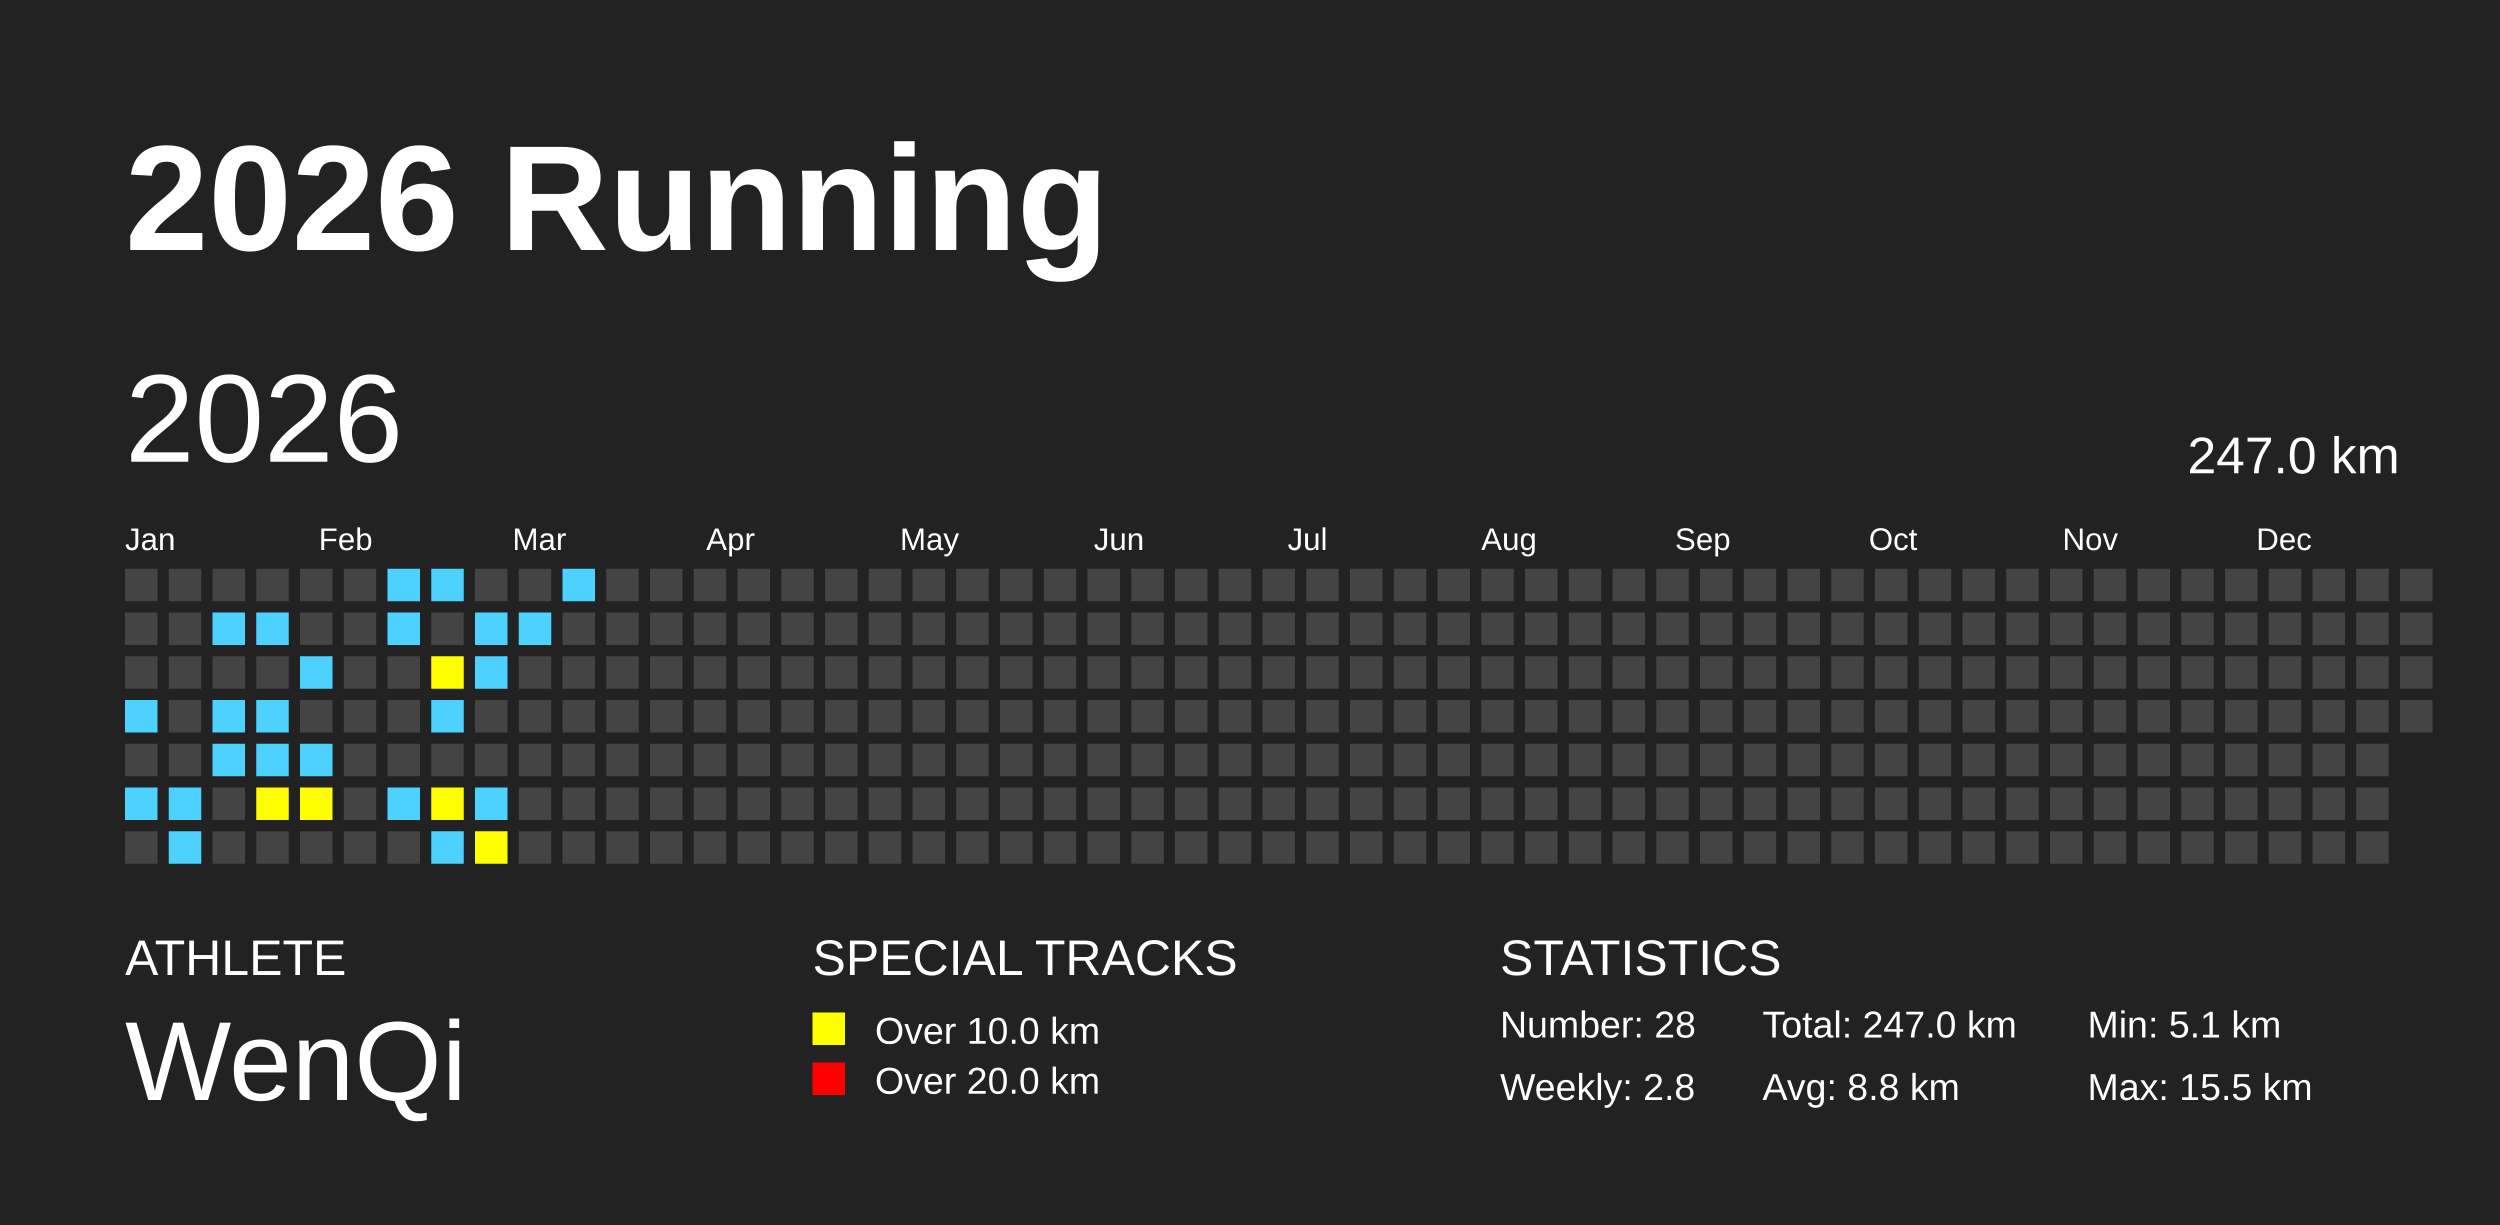
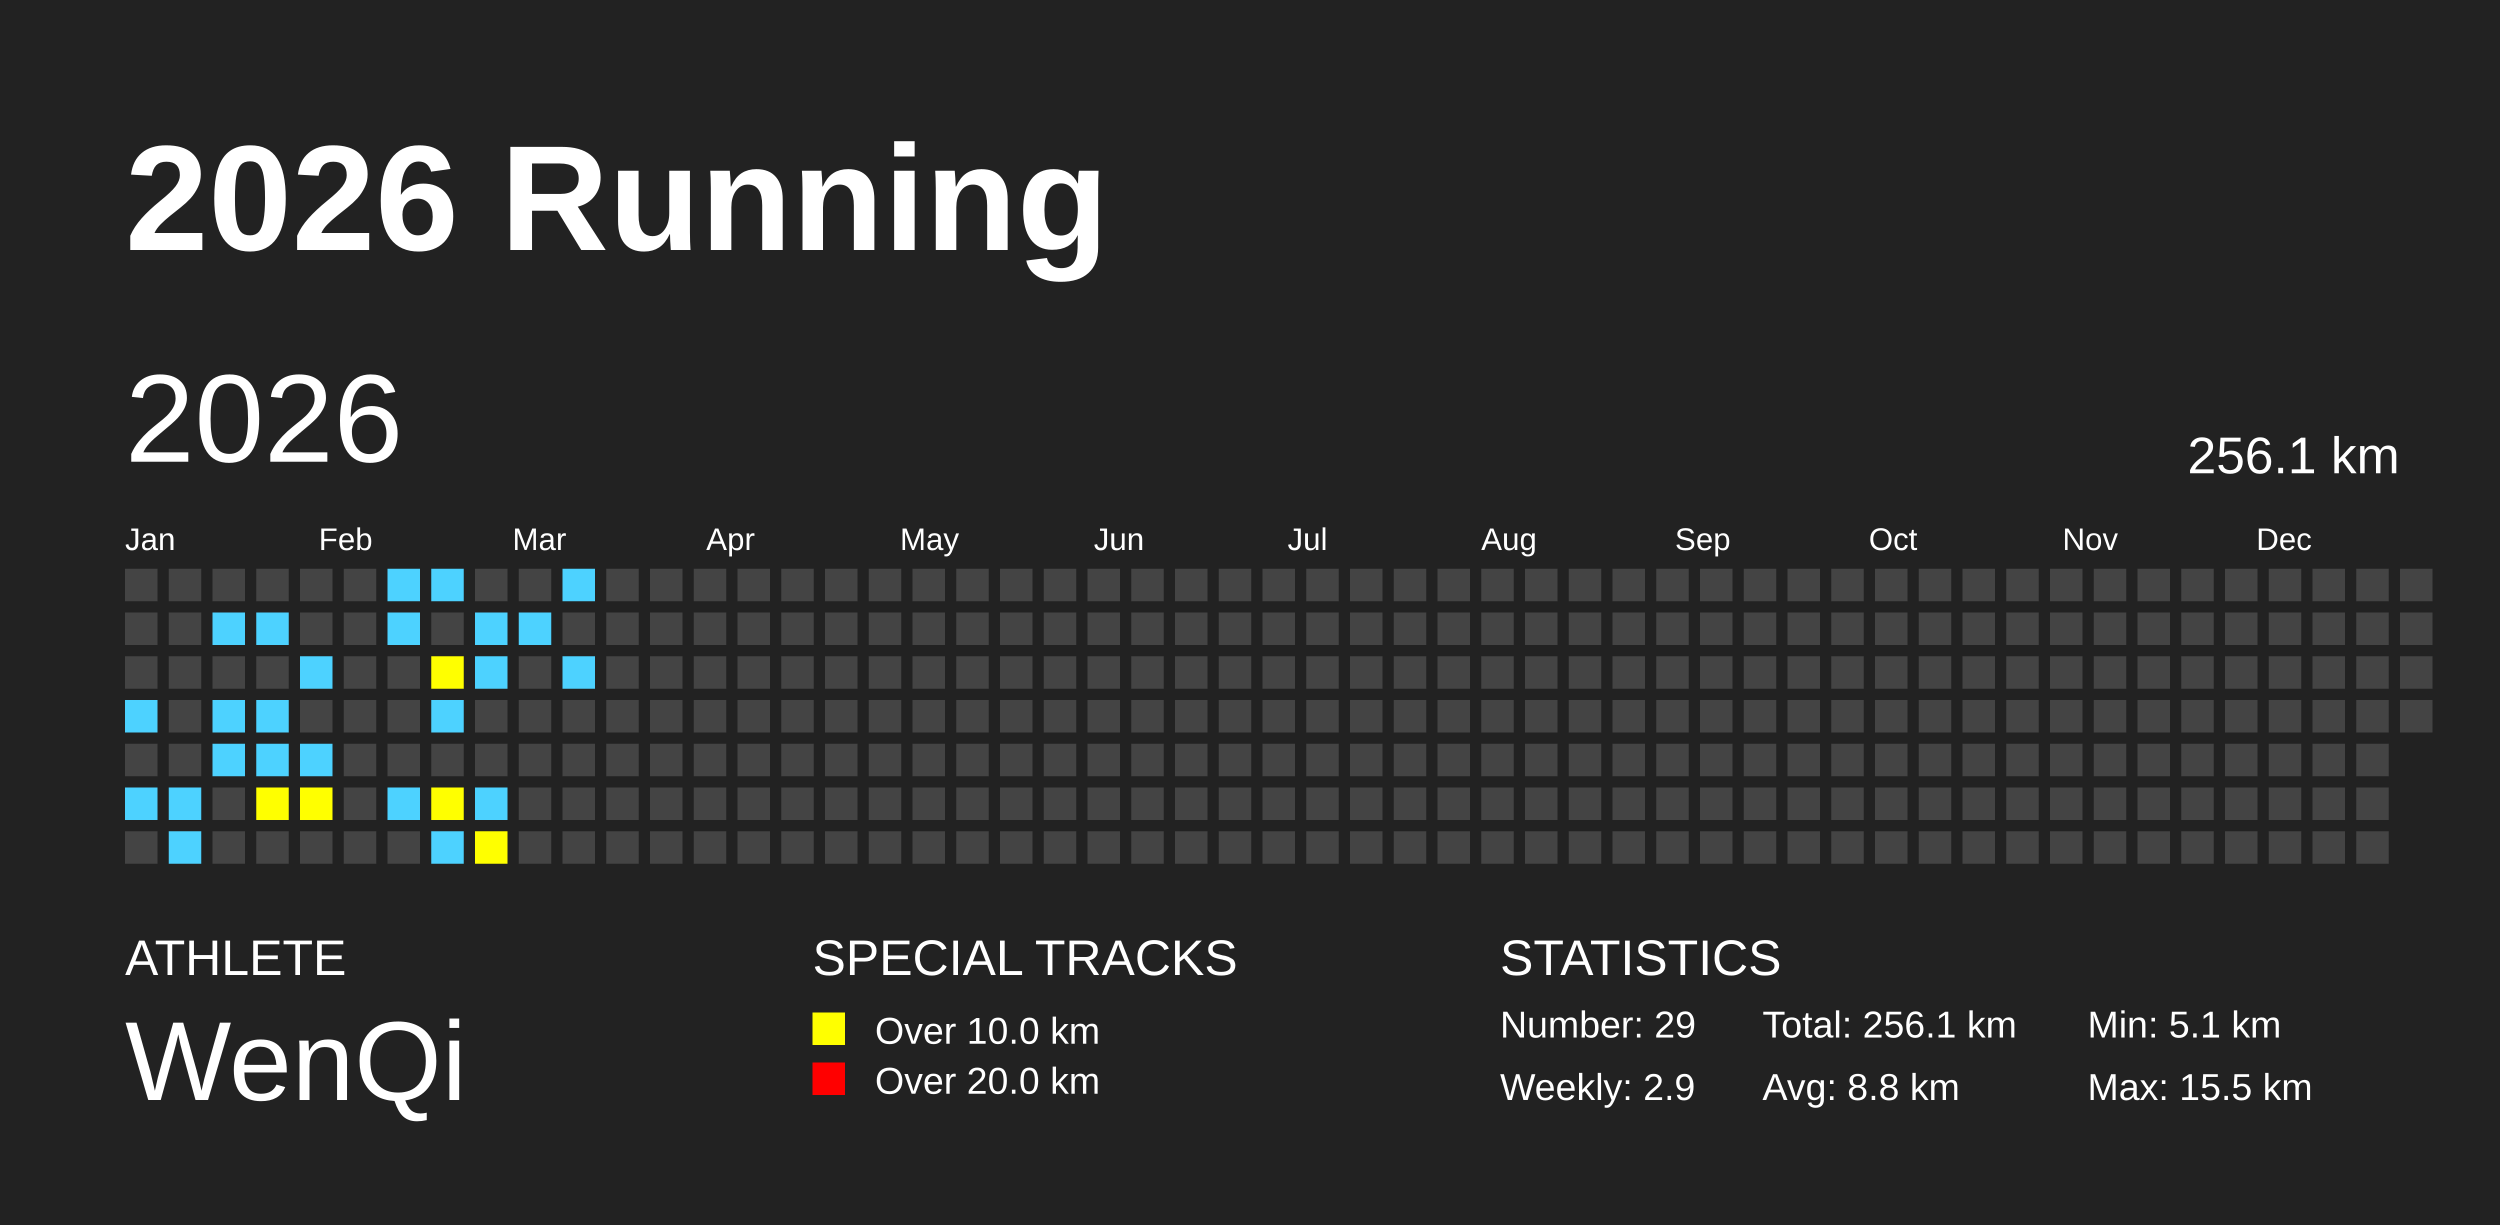
<svg xmlns="http://www.w3.org/2000/svg" baseProfile="full" height="98mm" version="1.1" viewBox="0,0,200,98" width="200mm">
  <defs />
  <rect fill="#222222" height="98" width="200" x="0" y="0" />
  <text fill="#FFFFFF" style="font-size:12px; font-family:Arial; font-weight:bold;" x="10" y="20">2026 Running</text>
  <text fill="#FFFFFF" style="font-size:4px; font-family:Arial" x="10" y="78">ATHLETE</text>
  <text fill="#FFFFFF" style="font-size:9px; font-family:Arial" x="10" y="88">WenQi</text>
  <text fill="#FFFFFF" style="font-size:4px; font-family:Arial" x="65" y="78">SPECIAL TRACKS</text>
  <rect fill="yellow" height="2.6" width="2.6" x="65" y="81" />
  <text fill="#FFFFFF" style="font-size:3px; font-family:Arial" x="70" y="83.5">Over 10.0 km</text>
  <rect fill="red" height="2.6" width="2.6" x="65" y="85" />
  <text fill="#FFFFFF" style="font-size:3px; font-family:Arial" x="70" y="87.5">Over 20.0 km</text>
  <text fill="#FFFFFF" style="font-size:4px; font-family:Arial" x="120" y="78">STATISTICS</text>
-   <text fill="#FFFFFF" style="font-size:3px; font-family:Arial" x="120" y="83">Number: 28</text>
-   <text fill="#FFFFFF" style="font-size:3px; font-family:Arial" x="120" y="88">Weekly: 2.8</text>
-   <text fill="#FFFFFF" style="font-size:3px; font-family:Arial" x="141" y="83">Total: 247.0 km</text>
+   <text fill="#FFFFFF" style="font-size:3px; font-family:Arial" x="120" y="83">Number: 29</text>
+   <text fill="#FFFFFF" style="font-size:3px; font-family:Arial" x="120" y="88">Weekly: 2.9</text>
+   <text fill="#FFFFFF" style="font-size:3px; font-family:Arial" x="141" y="83">Total: 256.1 km</text>
  <text fill="#FFFFFF" style="font-size:3px; font-family:Arial" x="141" y="88">Avg: 8.8 km</text>
  <text fill="#FFFFFF" style="font-size:3px; font-family:Arial" x="167" y="83">Min: 5.1 km</text>
  <text fill="#FFFFFF" style="font-size:3px; font-family:Arial" x="167" y="88">Max: 15.5 km</text>
  <text dominant-baseline="hanging" fill="#FFFFFF" style="font-size:10.0px; font-family:Arial;" x="10" y="30">2026</text>
-   <text dominant-baseline="hanging" fill="#FFFFFF" style="font-size:4.125px; font-family:Arial;" x="175" y="35">247.0 km</text>
+   <text dominant-baseline="hanging" fill="#FFFFFF" style="font-size:4.125px; font-family:Arial;" x="175" y="35">256.1 km</text>
  <text fill="#FFFFFF" style="font-size:2.5px; font-family:Arial" x="10.0" y="44">Jan</text>
  <text fill="#FFFFFF" style="font-size:2.5px; font-family:Arial" x="25.5" y="44">Feb</text>
  <text fill="#FFFFFF" style="font-size:2.5px; font-family:Arial" x="41.0" y="44">Mar</text>
  <text fill="#FFFFFF" style="font-size:2.5px; font-family:Arial" x="56.5" y="44">Apr</text>
  <text fill="#FFFFFF" style="font-size:2.5px; font-family:Arial" x="72.0" y="44">May</text>
  <text fill="#FFFFFF" style="font-size:2.5px; font-family:Arial" x="87.5" y="44">Jun</text>
  <text fill="#FFFFFF" style="font-size:2.5px; font-family:Arial" x="103.0" y="44">Jul</text>
  <text fill="#FFFFFF" style="font-size:2.5px; font-family:Arial" x="118.5" y="44">Aug</text>
  <text fill="#FFFFFF" style="font-size:2.5px; font-family:Arial" x="134.0" y="44">Sep</text>
  <text fill="#FFFFFF" style="font-size:2.5px; font-family:Arial" x="149.5" y="44">Oct</text>
  <text fill="#FFFFFF" style="font-size:2.5px; font-family:Arial" x="165.0" y="44">Nov</text>
  <text fill="#FFFFFF" style="font-size:2.5px; font-family:Arial" x="180.5" y="44">Dec</text>
  <rect fill="#444444" height="2.6" width="2.6" x="10.0" y="45.5" />
  <rect fill="#444444" height="2.6" width="2.6" x="10.0" y="49.0" />
  <rect fill="#444444" height="2.6" width="2.6" x="10.0" y="52.5" />
  <rect fill="#4DD2FF" height="2.6" width="2.6" x="10.0" y="56.0" />
  <rect fill="#444444" height="2.6" width="2.6" x="10.0" y="59.5" />
  <rect fill="#4DD2FF" height="2.6" width="2.6" x="10.0" y="63.0" />
  <rect fill="#444444" height="2.6" width="2.6" x="10.0" y="66.5" />
  <rect fill="#444444" height="2.6" width="2.6" x="13.5" y="45.5" />
  <rect fill="#444444" height="2.6" width="2.6" x="13.5" y="49.0" />
  <rect fill="#444444" height="2.6" width="2.6" x="13.5" y="52.5" />
  <rect fill="#444444" height="2.6" width="2.6" x="13.5" y="56.0" />
  <rect fill="#444444" height="2.6" width="2.6" x="13.5" y="59.5" />
  <rect fill="#4DD2FF" height="2.6" width="2.6" x="13.5" y="63.0" />
  <rect fill="#4DD2FF" height="2.6" width="2.6" x="13.5" y="66.5" />
  <rect fill="#444444" height="2.6" width="2.6" x="17.0" y="45.5" />
  <rect fill="#4DD2FF" height="2.6" width="2.6" x="17.0" y="49.0" />
  <rect fill="#444444" height="2.6" width="2.6" x="17.0" y="52.5" />
  <rect fill="#4DD2FF" height="2.6" width="2.6" x="17.0" y="56.0" />
  <rect fill="#4DD2FF" height="2.6" width="2.6" x="17.0" y="59.5" />
  <rect fill="#444444" height="2.6" width="2.6" x="17.0" y="63.0" />
  <rect fill="#444444" height="2.6" width="2.6" x="17.0" y="66.5" />
  <rect fill="#444444" height="2.6" width="2.6" x="20.5" y="45.5" />
  <rect fill="#4DD2FF" height="2.6" width="2.6" x="20.5" y="49.0" />
  <rect fill="#444444" height="2.6" width="2.6" x="20.5" y="52.5" />
  <rect fill="#4DD2FF" height="2.6" width="2.6" x="20.5" y="56.0" />
  <rect fill="#4DD2FF" height="2.6" width="2.6" x="20.5" y="59.5" />
  <rect fill="yellow" height="2.6" width="2.6" x="20.5" y="63.0" />
  <rect fill="#444444" height="2.6" width="2.6" x="20.5" y="66.5" />
  <rect fill="#444444" height="2.6" width="2.6" x="24.0" y="45.5" />
  <rect fill="#444444" height="2.6" width="2.6" x="24.0" y="49.0" />
  <rect fill="#4DD2FF" height="2.6" width="2.6" x="24.0" y="52.5" />
  <rect fill="#444444" height="2.6" width="2.6" x="24.0" y="56.0" />
  <rect fill="#4DD2FF" height="2.6" width="2.6" x="24.0" y="59.5" />
  <rect fill="yellow" height="2.6" width="2.6" x="24.0" y="63.0" />
  <rect fill="#444444" height="2.6" width="2.6" x="24.0" y="66.5" />
  <rect fill="#444444" height="2.6" width="2.6" x="27.5" y="45.5" />
  <rect fill="#444444" height="2.6" width="2.6" x="27.5" y="49.0" />
  <rect fill="#444444" height="2.6" width="2.6" x="27.5" y="52.5" />
  <rect fill="#444444" height="2.6" width="2.6" x="27.5" y="56.0" />
  <rect fill="#444444" height="2.6" width="2.6" x="27.5" y="59.5" />
  <rect fill="#444444" height="2.6" width="2.6" x="27.5" y="63.0" />
  <rect fill="#444444" height="2.6" width="2.6" x="27.5" y="66.5" />
  <rect fill="#4DD2FF" height="2.6" width="2.6" x="31.0" y="45.5" />
  <rect fill="#4DD2FF" height="2.6" width="2.6" x="31.0" y="49.0" />
  <rect fill="#444444" height="2.6" width="2.6" x="31.0" y="52.5" />
  <rect fill="#444444" height="2.6" width="2.6" x="31.0" y="56.0" />
  <rect fill="#444444" height="2.6" width="2.6" x="31.0" y="59.5" />
  <rect fill="#4DD2FF" height="2.6" width="2.6" x="31.0" y="63.0" />
  <rect fill="#444444" height="2.6" width="2.6" x="31.0" y="66.5" />
  <rect fill="#4DD2FF" height="2.6" width="2.6" x="34.5" y="45.5" />
  <rect fill="#444444" height="2.6" width="2.6" x="34.5" y="49.0" />
  <rect fill="yellow" height="2.6" width="2.6" x="34.5" y="52.5" />
  <rect fill="#4DD2FF" height="2.6" width="2.6" x="34.5" y="56.0" />
  <rect fill="#444444" height="2.6" width="2.6" x="34.5" y="59.5" />
  <rect fill="yellow" height="2.6" width="2.6" x="34.5" y="63.0" />
  <rect fill="#4DD2FF" height="2.6" width="2.6" x="34.5" y="66.5" />
  <rect fill="#444444" height="2.6" width="2.6" x="38.0" y="45.5" />
  <rect fill="#4DD2FF" height="2.6" width="2.6" x="38.0" y="49.0" />
  <rect fill="#4DD2FF" height="2.6" width="2.6" x="38.0" y="52.5" />
  <rect fill="#444444" height="2.6" width="2.6" x="38.0" y="56.0" />
  <rect fill="#444444" height="2.6" width="2.6" x="38.0" y="59.5" />
  <rect fill="#4DD2FF" height="2.6" width="2.6" x="38.0" y="63.0" />
  <rect fill="yellow" height="2.6" width="2.6" x="38.0" y="66.5" />
  <rect fill="#444444" height="2.6" width="2.6" x="41.5" y="45.5" />
  <rect fill="#4DD2FF" height="2.6" width="2.6" x="41.5" y="49.0" />
  <rect fill="#444444" height="2.6" width="2.6" x="41.5" y="52.5" />
  <rect fill="#444444" height="2.6" width="2.6" x="41.5" y="56.0" />
  <rect fill="#444444" height="2.6" width="2.6" x="41.5" y="59.5" />
  <rect fill="#444444" height="2.6" width="2.6" x="41.5" y="63.0" />
  <rect fill="#444444" height="2.6" width="2.6" x="41.5" y="66.5" />
  <rect fill="#4DD2FF" height="2.6" width="2.6" x="45.0" y="45.5" />
  <rect fill="#444444" height="2.6" width="2.6" x="45.0" y="49.0" />
-   <rect fill="#444444" height="2.6" width="2.6" x="45.0" y="52.5" />
+   <rect fill="#4DD2FF" height="2.6" width="2.6" x="45.0" y="52.5" />
  <rect fill="#444444" height="2.6" width="2.6" x="45.0" y="56.0" />
  <rect fill="#444444" height="2.6" width="2.6" x="45.0" y="59.5" />
  <rect fill="#444444" height="2.6" width="2.6" x="45.0" y="63.0" />
  <rect fill="#444444" height="2.6" width="2.6" x="45.0" y="66.5" />
  <rect fill="#444444" height="2.6" width="2.6" x="48.5" y="45.5" />
  <rect fill="#444444" height="2.6" width="2.6" x="48.5" y="49.0" />
  <rect fill="#444444" height="2.6" width="2.6" x="48.5" y="52.5" />
  <rect fill="#444444" height="2.6" width="2.6" x="48.5" y="56.0" />
  <rect fill="#444444" height="2.6" width="2.6" x="48.5" y="59.5" />
  <rect fill="#444444" height="2.6" width="2.6" x="48.5" y="63.0" />
  <rect fill="#444444" height="2.6" width="2.6" x="48.5" y="66.5" />
  <rect fill="#444444" height="2.6" width="2.6" x="52.0" y="45.5" />
  <rect fill="#444444" height="2.6" width="2.6" x="52.0" y="49.0" />
  <rect fill="#444444" height="2.6" width="2.6" x="52.0" y="52.5" />
  <rect fill="#444444" height="2.6" width="2.6" x="52.0" y="56.0" />
  <rect fill="#444444" height="2.6" width="2.6" x="52.0" y="59.5" />
  <rect fill="#444444" height="2.6" width="2.6" x="52.0" y="63.0" />
  <rect fill="#444444" height="2.6" width="2.6" x="52.0" y="66.5" />
  <rect fill="#444444" height="2.6" width="2.6" x="55.5" y="45.5" />
  <rect fill="#444444" height="2.6" width="2.6" x="55.5" y="49.0" />
  <rect fill="#444444" height="2.6" width="2.6" x="55.5" y="52.5" />
  <rect fill="#444444" height="2.6" width="2.6" x="55.5" y="56.0" />
  <rect fill="#444444" height="2.6" width="2.6" x="55.5" y="59.5" />
  <rect fill="#444444" height="2.6" width="2.6" x="55.5" y="63.0" />
  <rect fill="#444444" height="2.6" width="2.6" x="55.5" y="66.5" />
  <rect fill="#444444" height="2.6" width="2.6" x="59.0" y="45.5" />
  <rect fill="#444444" height="2.6" width="2.6" x="59.0" y="49.0" />
  <rect fill="#444444" height="2.6" width="2.6" x="59.0" y="52.5" />
  <rect fill="#444444" height="2.6" width="2.6" x="59.0" y="56.0" />
  <rect fill="#444444" height="2.6" width="2.6" x="59.0" y="59.5" />
  <rect fill="#444444" height="2.6" width="2.6" x="59.0" y="63.0" />
  <rect fill="#444444" height="2.6" width="2.6" x="59.0" y="66.5" />
  <rect fill="#444444" height="2.6" width="2.6" x="62.5" y="45.5" />
  <rect fill="#444444" height="2.6" width="2.6" x="62.5" y="49.0" />
  <rect fill="#444444" height="2.6" width="2.6" x="62.5" y="52.5" />
  <rect fill="#444444" height="2.6" width="2.6" x="62.5" y="56.0" />
  <rect fill="#444444" height="2.6" width="2.6" x="62.5" y="59.5" />
  <rect fill="#444444" height="2.6" width="2.6" x="62.5" y="63.0" />
  <rect fill="#444444" height="2.6" width="2.6" x="62.5" y="66.5" />
  <rect fill="#444444" height="2.6" width="2.6" x="66.0" y="45.5" />
  <rect fill="#444444" height="2.6" width="2.6" x="66.0" y="49.0" />
  <rect fill="#444444" height="2.6" width="2.6" x="66.0" y="52.5" />
  <rect fill="#444444" height="2.6" width="2.6" x="66.0" y="56.0" />
  <rect fill="#444444" height="2.6" width="2.6" x="66.0" y="59.5" />
  <rect fill="#444444" height="2.6" width="2.6" x="66.0" y="63.0" />
  <rect fill="#444444" height="2.6" width="2.6" x="66.0" y="66.5" />
  <rect fill="#444444" height="2.6" width="2.6" x="69.5" y="45.5" />
  <rect fill="#444444" height="2.6" width="2.6" x="69.5" y="49.0" />
  <rect fill="#444444" height="2.6" width="2.6" x="69.5" y="52.5" />
  <rect fill="#444444" height="2.6" width="2.6" x="69.5" y="56.0" />
  <rect fill="#444444" height="2.6" width="2.6" x="69.5" y="59.5" />
  <rect fill="#444444" height="2.6" width="2.6" x="69.5" y="63.0" />
  <rect fill="#444444" height="2.6" width="2.6" x="69.5" y="66.5" />
  <rect fill="#444444" height="2.6" width="2.6" x="73.0" y="45.5" />
  <rect fill="#444444" height="2.6" width="2.6" x="73.0" y="49.0" />
  <rect fill="#444444" height="2.6" width="2.6" x="73.0" y="52.5" />
  <rect fill="#444444" height="2.6" width="2.6" x="73.0" y="56.0" />
  <rect fill="#444444" height="2.6" width="2.6" x="73.0" y="59.5" />
  <rect fill="#444444" height="2.6" width="2.6" x="73.0" y="63.0" />
  <rect fill="#444444" height="2.6" width="2.6" x="73.0" y="66.5" />
  <rect fill="#444444" height="2.6" width="2.6" x="76.5" y="45.5" />
  <rect fill="#444444" height="2.6" width="2.6" x="76.5" y="49.0" />
  <rect fill="#444444" height="2.6" width="2.6" x="76.5" y="52.5" />
  <rect fill="#444444" height="2.6" width="2.6" x="76.5" y="56.0" />
  <rect fill="#444444" height="2.6" width="2.6" x="76.5" y="59.5" />
  <rect fill="#444444" height="2.6" width="2.6" x="76.5" y="63.0" />
  <rect fill="#444444" height="2.6" width="2.6" x="76.5" y="66.5" />
  <rect fill="#444444" height="2.6" width="2.6" x="80.0" y="45.5" />
  <rect fill="#444444" height="2.6" width="2.6" x="80.0" y="49.0" />
  <rect fill="#444444" height="2.6" width="2.6" x="80.0" y="52.5" />
  <rect fill="#444444" height="2.6" width="2.6" x="80.0" y="56.0" />
  <rect fill="#444444" height="2.6" width="2.6" x="80.0" y="59.5" />
  <rect fill="#444444" height="2.6" width="2.6" x="80.0" y="63.0" />
  <rect fill="#444444" height="2.6" width="2.6" x="80.0" y="66.5" />
  <rect fill="#444444" height="2.6" width="2.6" x="83.5" y="45.5" />
  <rect fill="#444444" height="2.6" width="2.6" x="83.5" y="49.0" />
  <rect fill="#444444" height="2.6" width="2.6" x="83.5" y="52.5" />
  <rect fill="#444444" height="2.6" width="2.6" x="83.5" y="56.0" />
  <rect fill="#444444" height="2.6" width="2.6" x="83.5" y="59.5" />
  <rect fill="#444444" height="2.6" width="2.6" x="83.5" y="63.0" />
  <rect fill="#444444" height="2.6" width="2.6" x="83.5" y="66.5" />
  <rect fill="#444444" height="2.6" width="2.6" x="87.0" y="45.5" />
  <rect fill="#444444" height="2.6" width="2.6" x="87.0" y="49.0" />
  <rect fill="#444444" height="2.6" width="2.6" x="87.0" y="52.5" />
  <rect fill="#444444" height="2.6" width="2.6" x="87.0" y="56.0" />
  <rect fill="#444444" height="2.6" width="2.6" x="87.0" y="59.5" />
  <rect fill="#444444" height="2.6" width="2.6" x="87.0" y="63.0" />
  <rect fill="#444444" height="2.6" width="2.6" x="87.0" y="66.5" />
  <rect fill="#444444" height="2.6" width="2.6" x="90.5" y="45.5" />
  <rect fill="#444444" height="2.6" width="2.6" x="90.5" y="49.0" />
  <rect fill="#444444" height="2.6" width="2.6" x="90.5" y="52.5" />
  <rect fill="#444444" height="2.6" width="2.6" x="90.5" y="56.0" />
  <rect fill="#444444" height="2.6" width="2.6" x="90.5" y="59.5" />
  <rect fill="#444444" height="2.6" width="2.6" x="90.5" y="63.0" />
  <rect fill="#444444" height="2.6" width="2.6" x="90.5" y="66.5" />
  <rect fill="#444444" height="2.6" width="2.6" x="94.0" y="45.5" />
  <rect fill="#444444" height="2.6" width="2.6" x="94.0" y="49.0" />
  <rect fill="#444444" height="2.6" width="2.6" x="94.0" y="52.5" />
  <rect fill="#444444" height="2.6" width="2.6" x="94.0" y="56.0" />
  <rect fill="#444444" height="2.6" width="2.6" x="94.0" y="59.5" />
  <rect fill="#444444" height="2.6" width="2.6" x="94.0" y="63.0" />
  <rect fill="#444444" height="2.6" width="2.6" x="94.0" y="66.5" />
  <rect fill="#444444" height="2.6" width="2.6" x="97.5" y="45.5" />
  <rect fill="#444444" height="2.6" width="2.6" x="97.5" y="49.0" />
  <rect fill="#444444" height="2.6" width="2.6" x="97.5" y="52.5" />
  <rect fill="#444444" height="2.6" width="2.6" x="97.5" y="56.0" />
  <rect fill="#444444" height="2.6" width="2.6" x="97.5" y="59.5" />
  <rect fill="#444444" height="2.6" width="2.6" x="97.5" y="63.0" />
  <rect fill="#444444" height="2.6" width="2.6" x="97.5" y="66.5" />
  <rect fill="#444444" height="2.6" width="2.6" x="101.0" y="45.5" />
  <rect fill="#444444" height="2.6" width="2.6" x="101.0" y="49.0" />
  <rect fill="#444444" height="2.6" width="2.6" x="101.0" y="52.5" />
  <rect fill="#444444" height="2.6" width="2.6" x="101.0" y="56.0" />
  <rect fill="#444444" height="2.6" width="2.6" x="101.0" y="59.5" />
  <rect fill="#444444" height="2.6" width="2.6" x="101.0" y="63.0" />
  <rect fill="#444444" height="2.6" width="2.6" x="101.0" y="66.5" />
  <rect fill="#444444" height="2.6" width="2.6" x="104.5" y="45.5" />
  <rect fill="#444444" height="2.6" width="2.6" x="104.5" y="49.0" />
  <rect fill="#444444" height="2.6" width="2.6" x="104.5" y="52.5" />
  <rect fill="#444444" height="2.6" width="2.6" x="104.5" y="56.0" />
  <rect fill="#444444" height="2.6" width="2.6" x="104.5" y="59.5" />
  <rect fill="#444444" height="2.6" width="2.6" x="104.5" y="63.0" />
  <rect fill="#444444" height="2.6" width="2.6" x="104.5" y="66.5" />
  <rect fill="#444444" height="2.6" width="2.6" x="108.0" y="45.5" />
  <rect fill="#444444" height="2.6" width="2.6" x="108.0" y="49.0" />
  <rect fill="#444444" height="2.6" width="2.6" x="108.0" y="52.5" />
  <rect fill="#444444" height="2.6" width="2.6" x="108.0" y="56.0" />
  <rect fill="#444444" height="2.6" width="2.6" x="108.0" y="59.5" />
  <rect fill="#444444" height="2.6" width="2.6" x="108.0" y="63.0" />
  <rect fill="#444444" height="2.6" width="2.6" x="108.0" y="66.5" />
  <rect fill="#444444" height="2.6" width="2.6" x="111.5" y="45.5" />
  <rect fill="#444444" height="2.6" width="2.6" x="111.5" y="49.0" />
  <rect fill="#444444" height="2.6" width="2.6" x="111.5" y="52.5" />
  <rect fill="#444444" height="2.6" width="2.6" x="111.5" y="56.0" />
  <rect fill="#444444" height="2.6" width="2.6" x="111.5" y="59.5" />
  <rect fill="#444444" height="2.6" width="2.6" x="111.5" y="63.0" />
  <rect fill="#444444" height="2.6" width="2.6" x="111.5" y="66.5" />
  <rect fill="#444444" height="2.6" width="2.6" x="115.0" y="45.5" />
  <rect fill="#444444" height="2.6" width="2.6" x="115.0" y="49.0" />
  <rect fill="#444444" height="2.6" width="2.6" x="115.0" y="52.5" />
  <rect fill="#444444" height="2.6" width="2.6" x="115.0" y="56.0" />
  <rect fill="#444444" height="2.6" width="2.6" x="115.0" y="59.5" />
  <rect fill="#444444" height="2.6" width="2.6" x="115.0" y="63.0" />
  <rect fill="#444444" height="2.6" width="2.6" x="115.0" y="66.5" />
  <rect fill="#444444" height="2.6" width="2.6" x="118.5" y="45.5" />
  <rect fill="#444444" height="2.6" width="2.6" x="118.5" y="49.0" />
  <rect fill="#444444" height="2.6" width="2.6" x="118.5" y="52.5" />
  <rect fill="#444444" height="2.6" width="2.6" x="118.5" y="56.0" />
  <rect fill="#444444" height="2.6" width="2.6" x="118.5" y="59.5" />
  <rect fill="#444444" height="2.6" width="2.6" x="118.5" y="63.0" />
  <rect fill="#444444" height="2.6" width="2.6" x="118.5" y="66.5" />
  <rect fill="#444444" height="2.6" width="2.6" x="122.0" y="45.5" />
  <rect fill="#444444" height="2.6" width="2.6" x="122.0" y="49.0" />
  <rect fill="#444444" height="2.6" width="2.6" x="122.0" y="52.5" />
  <rect fill="#444444" height="2.6" width="2.6" x="122.0" y="56.0" />
  <rect fill="#444444" height="2.6" width="2.6" x="122.0" y="59.5" />
  <rect fill="#444444" height="2.6" width="2.6" x="122.0" y="63.0" />
  <rect fill="#444444" height="2.6" width="2.6" x="122.0" y="66.5" />
  <rect fill="#444444" height="2.6" width="2.6" x="125.5" y="45.5" />
  <rect fill="#444444" height="2.6" width="2.6" x="125.5" y="49.0" />
  <rect fill="#444444" height="2.6" width="2.6" x="125.5" y="52.5" />
  <rect fill="#444444" height="2.6" width="2.6" x="125.5" y="56.0" />
  <rect fill="#444444" height="2.6" width="2.6" x="125.5" y="59.5" />
  <rect fill="#444444" height="2.6" width="2.6" x="125.5" y="63.0" />
  <rect fill="#444444" height="2.6" width="2.6" x="125.5" y="66.5" />
  <rect fill="#444444" height="2.6" width="2.6" x="129.0" y="45.5" />
  <rect fill="#444444" height="2.6" width="2.6" x="129.0" y="49.0" />
  <rect fill="#444444" height="2.6" width="2.6" x="129.0" y="52.5" />
  <rect fill="#444444" height="2.6" width="2.6" x="129.0" y="56.0" />
  <rect fill="#444444" height="2.6" width="2.6" x="129.0" y="59.5" />
  <rect fill="#444444" height="2.6" width="2.6" x="129.0" y="63.0" />
  <rect fill="#444444" height="2.6" width="2.6" x="129.0" y="66.5" />
  <rect fill="#444444" height="2.6" width="2.6" x="132.5" y="45.5" />
  <rect fill="#444444" height="2.6" width="2.6" x="132.5" y="49.0" />
  <rect fill="#444444" height="2.6" width="2.6" x="132.5" y="52.5" />
  <rect fill="#444444" height="2.6" width="2.6" x="132.5" y="56.0" />
  <rect fill="#444444" height="2.6" width="2.6" x="132.5" y="59.5" />
  <rect fill="#444444" height="2.6" width="2.6" x="132.5" y="63.0" />
  <rect fill="#444444" height="2.6" width="2.6" x="132.5" y="66.5" />
  <rect fill="#444444" height="2.6" width="2.6" x="136.0" y="45.5" />
  <rect fill="#444444" height="2.6" width="2.6" x="136.0" y="49.0" />
  <rect fill="#444444" height="2.6" width="2.6" x="136.0" y="52.5" />
  <rect fill="#444444" height="2.6" width="2.6" x="136.0" y="56.0" />
  <rect fill="#444444" height="2.6" width="2.6" x="136.0" y="59.5" />
  <rect fill="#444444" height="2.6" width="2.6" x="136.0" y="63.0" />
  <rect fill="#444444" height="2.6" width="2.6" x="136.0" y="66.5" />
  <rect fill="#444444" height="2.6" width="2.6" x="139.5" y="45.5" />
  <rect fill="#444444" height="2.6" width="2.6" x="139.5" y="49.0" />
  <rect fill="#444444" height="2.6" width="2.6" x="139.5" y="52.5" />
  <rect fill="#444444" height="2.6" width="2.6" x="139.5" y="56.0" />
  <rect fill="#444444" height="2.6" width="2.6" x="139.5" y="59.5" />
  <rect fill="#444444" height="2.6" width="2.6" x="139.5" y="63.0" />
  <rect fill="#444444" height="2.6" width="2.6" x="139.5" y="66.5" />
  <rect fill="#444444" height="2.6" width="2.6" x="143.0" y="45.5" />
  <rect fill="#444444" height="2.6" width="2.6" x="143.0" y="49.0" />
  <rect fill="#444444" height="2.6" width="2.6" x="143.0" y="52.5" />
  <rect fill="#444444" height="2.6" width="2.6" x="143.0" y="56.0" />
  <rect fill="#444444" height="2.6" width="2.6" x="143.0" y="59.5" />
  <rect fill="#444444" height="2.6" width="2.6" x="143.0" y="63.0" />
  <rect fill="#444444" height="2.6" width="2.6" x="143.0" y="66.5" />
  <rect fill="#444444" height="2.6" width="2.6" x="146.5" y="45.5" />
  <rect fill="#444444" height="2.6" width="2.6" x="146.5" y="49.0" />
  <rect fill="#444444" height="2.6" width="2.6" x="146.5" y="52.5" />
  <rect fill="#444444" height="2.6" width="2.6" x="146.5" y="56.0" />
  <rect fill="#444444" height="2.6" width="2.6" x="146.5" y="59.5" />
  <rect fill="#444444" height="2.6" width="2.6" x="146.5" y="63.0" />
  <rect fill="#444444" height="2.6" width="2.6" x="146.5" y="66.5" />
  <rect fill="#444444" height="2.6" width="2.6" x="150.0" y="45.5" />
  <rect fill="#444444" height="2.6" width="2.6" x="150.0" y="49.0" />
  <rect fill="#444444" height="2.6" width="2.6" x="150.0" y="52.5" />
  <rect fill="#444444" height="2.6" width="2.6" x="150.0" y="56.0" />
  <rect fill="#444444" height="2.6" width="2.6" x="150.0" y="59.5" />
  <rect fill="#444444" height="2.6" width="2.6" x="150.0" y="63.0" />
  <rect fill="#444444" height="2.6" width="2.6" x="150.0" y="66.5" />
  <rect fill="#444444" height="2.6" width="2.6" x="153.5" y="45.5" />
  <rect fill="#444444" height="2.6" width="2.6" x="153.5" y="49.0" />
  <rect fill="#444444" height="2.6" width="2.6" x="153.5" y="52.5" />
  <rect fill="#444444" height="2.6" width="2.6" x="153.5" y="56.0" />
  <rect fill="#444444" height="2.6" width="2.6" x="153.5" y="59.5" />
  <rect fill="#444444" height="2.6" width="2.6" x="153.5" y="63.0" />
  <rect fill="#444444" height="2.6" width="2.6" x="153.5" y="66.5" />
  <rect fill="#444444" height="2.6" width="2.6" x="157.0" y="45.5" />
  <rect fill="#444444" height="2.6" width="2.6" x="157.0" y="49.0" />
  <rect fill="#444444" height="2.6" width="2.6" x="157.0" y="52.5" />
  <rect fill="#444444" height="2.6" width="2.6" x="157.0" y="56.0" />
  <rect fill="#444444" height="2.6" width="2.6" x="157.0" y="59.5" />
  <rect fill="#444444" height="2.6" width="2.6" x="157.0" y="63.0" />
  <rect fill="#444444" height="2.6" width="2.6" x="157.0" y="66.5" />
  <rect fill="#444444" height="2.6" width="2.6" x="160.5" y="45.5" />
  <rect fill="#444444" height="2.6" width="2.6" x="160.5" y="49.0" />
  <rect fill="#444444" height="2.6" width="2.6" x="160.5" y="52.5" />
  <rect fill="#444444" height="2.6" width="2.6" x="160.5" y="56.0" />
  <rect fill="#444444" height="2.6" width="2.6" x="160.5" y="59.5" />
  <rect fill="#444444" height="2.6" width="2.6" x="160.5" y="63.0" />
  <rect fill="#444444" height="2.6" width="2.6" x="160.5" y="66.5" />
  <rect fill="#444444" height="2.6" width="2.6" x="164.0" y="45.5" />
  <rect fill="#444444" height="2.6" width="2.6" x="164.0" y="49.0" />
  <rect fill="#444444" height="2.6" width="2.6" x="164.0" y="52.5" />
  <rect fill="#444444" height="2.6" width="2.6" x="164.0" y="56.0" />
  <rect fill="#444444" height="2.6" width="2.6" x="164.0" y="59.5" />
  <rect fill="#444444" height="2.6" width="2.6" x="164.0" y="63.0" />
  <rect fill="#444444" height="2.6" width="2.6" x="164.0" y="66.5" />
  <rect fill="#444444" height="2.6" width="2.6" x="167.5" y="45.5" />
  <rect fill="#444444" height="2.6" width="2.6" x="167.5" y="49.0" />
  <rect fill="#444444" height="2.6" width="2.6" x="167.5" y="52.5" />
  <rect fill="#444444" height="2.6" width="2.6" x="167.5" y="56.0" />
  <rect fill="#444444" height="2.6" width="2.6" x="167.5" y="59.5" />
  <rect fill="#444444" height="2.6" width="2.6" x="167.5" y="63.0" />
  <rect fill="#444444" height="2.6" width="2.6" x="167.5" y="66.5" />
  <rect fill="#444444" height="2.6" width="2.6" x="171.0" y="45.5" />
  <rect fill="#444444" height="2.6" width="2.6" x="171.0" y="49.0" />
  <rect fill="#444444" height="2.6" width="2.6" x="171.0" y="52.5" />
  <rect fill="#444444" height="2.6" width="2.6" x="171.0" y="56.0" />
  <rect fill="#444444" height="2.6" width="2.6" x="171.0" y="59.5" />
  <rect fill="#444444" height="2.6" width="2.6" x="171.0" y="63.0" />
  <rect fill="#444444" height="2.6" width="2.6" x="171.0" y="66.5" />
  <rect fill="#444444" height="2.6" width="2.6" x="174.5" y="45.5" />
  <rect fill="#444444" height="2.6" width="2.6" x="174.5" y="49.0" />
  <rect fill="#444444" height="2.6" width="2.6" x="174.5" y="52.5" />
  <rect fill="#444444" height="2.6" width="2.6" x="174.5" y="56.0" />
  <rect fill="#444444" height="2.6" width="2.6" x="174.5" y="59.5" />
  <rect fill="#444444" height="2.6" width="2.6" x="174.5" y="63.0" />
  <rect fill="#444444" height="2.6" width="2.6" x="174.5" y="66.5" />
  <rect fill="#444444" height="2.6" width="2.6" x="178.0" y="45.5" />
  <rect fill="#444444" height="2.6" width="2.6" x="178.0" y="49.0" />
  <rect fill="#444444" height="2.6" width="2.6" x="178.0" y="52.5" />
  <rect fill="#444444" height="2.6" width="2.6" x="178.0" y="56.0" />
  <rect fill="#444444" height="2.6" width="2.6" x="178.0" y="59.5" />
  <rect fill="#444444" height="2.6" width="2.6" x="178.0" y="63.0" />
  <rect fill="#444444" height="2.6" width="2.6" x="178.0" y="66.5" />
  <rect fill="#444444" height="2.6" width="2.6" x="181.5" y="45.5" />
  <rect fill="#444444" height="2.6" width="2.6" x="181.5" y="49.0" />
  <rect fill="#444444" height="2.6" width="2.6" x="181.5" y="52.5" />
  <rect fill="#444444" height="2.6" width="2.6" x="181.5" y="56.0" />
  <rect fill="#444444" height="2.6" width="2.6" x="181.5" y="59.5" />
  <rect fill="#444444" height="2.6" width="2.6" x="181.5" y="63.0" />
  <rect fill="#444444" height="2.6" width="2.6" x="181.5" y="66.5" />
  <rect fill="#444444" height="2.6" width="2.6" x="185.0" y="45.5" />
  <rect fill="#444444" height="2.6" width="2.6" x="185.0" y="49.0" />
  <rect fill="#444444" height="2.6" width="2.6" x="185.0" y="52.5" />
  <rect fill="#444444" height="2.6" width="2.6" x="185.0" y="56.0" />
  <rect fill="#444444" height="2.6" width="2.6" x="185.0" y="59.5" />
  <rect fill="#444444" height="2.6" width="2.6" x="185.0" y="63.0" />
  <rect fill="#444444" height="2.6" width="2.6" x="185.0" y="66.5" />
  <rect fill="#444444" height="2.6" width="2.6" x="188.5" y="45.5" />
  <rect fill="#444444" height="2.6" width="2.6" x="188.5" y="49.0" />
  <rect fill="#444444" height="2.6" width="2.6" x="188.5" y="52.5" />
  <rect fill="#444444" height="2.6" width="2.6" x="188.5" y="56.0" />
  <rect fill="#444444" height="2.6" width="2.6" x="188.5" y="59.5" />
  <rect fill="#444444" height="2.6" width="2.6" x="188.5" y="63.0" />
  <rect fill="#444444" height="2.6" width="2.6" x="188.5" y="66.5" />
  <rect fill="#444444" height="2.6" width="2.6" x="192.0" y="45.5" />
  <rect fill="#444444" height="2.6" width="2.6" x="192.0" y="49.0" />
  <rect fill="#444444" height="2.6" width="2.6" x="192.0" y="52.5" />
  <rect fill="#444444" height="2.6" width="2.6" x="192.0" y="56.0" />
</svg>
